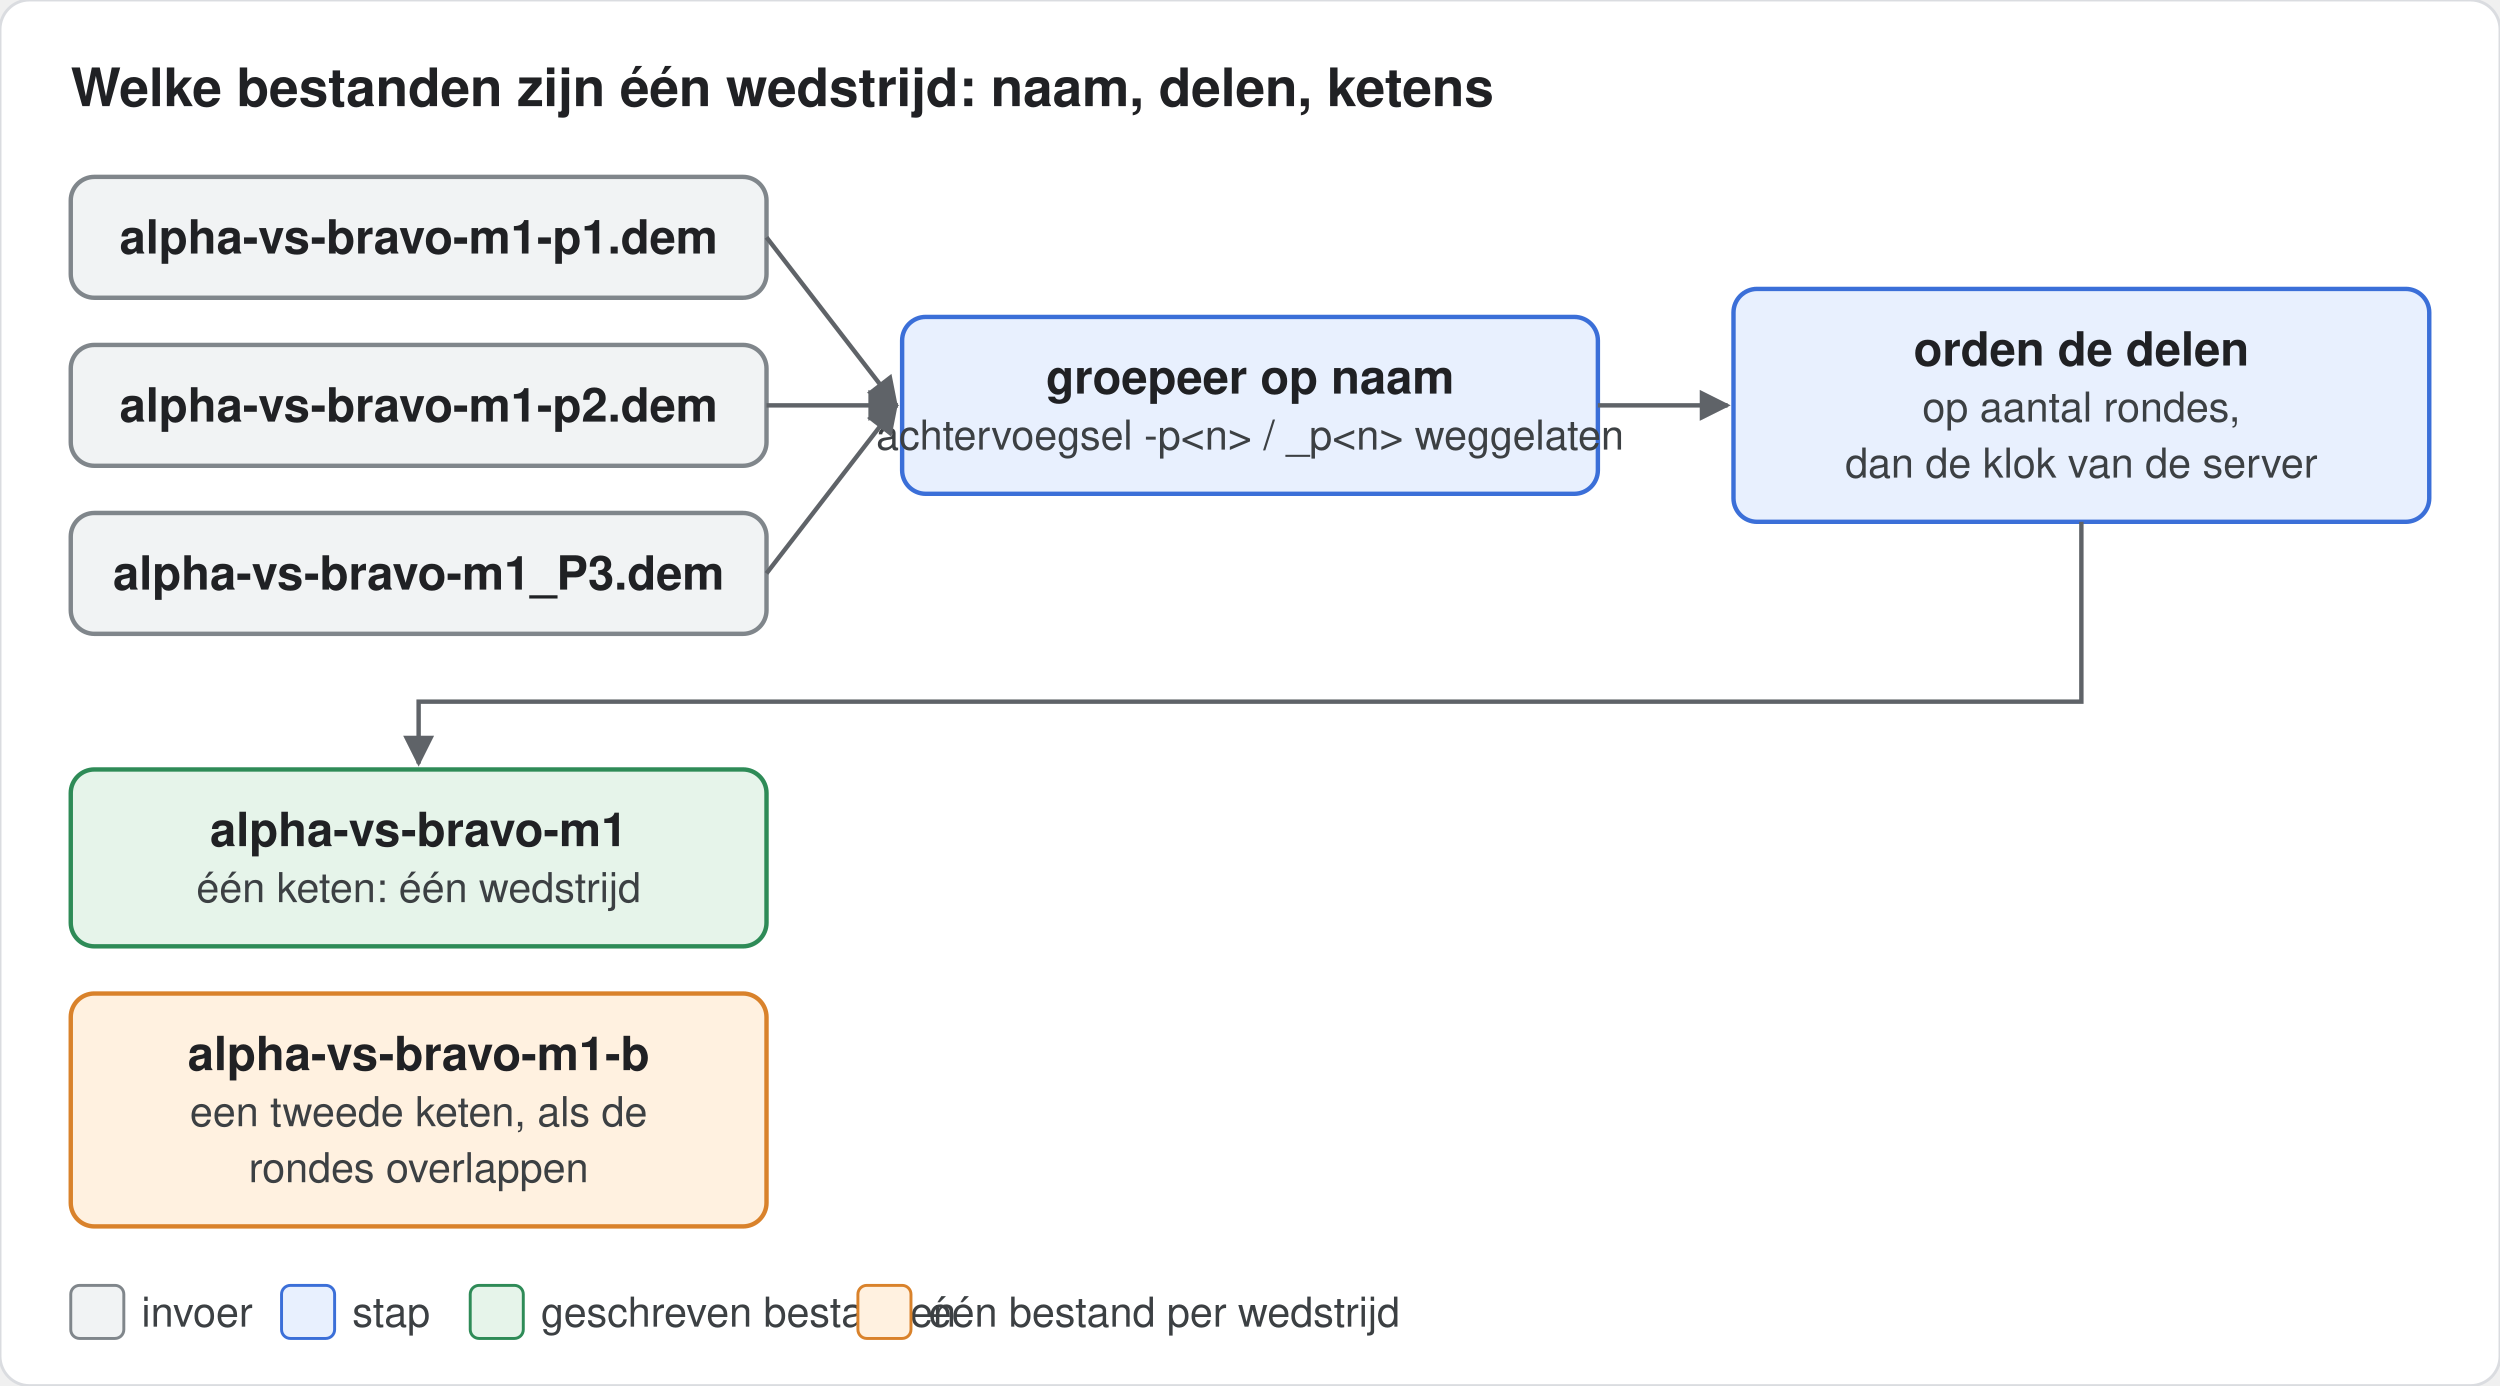
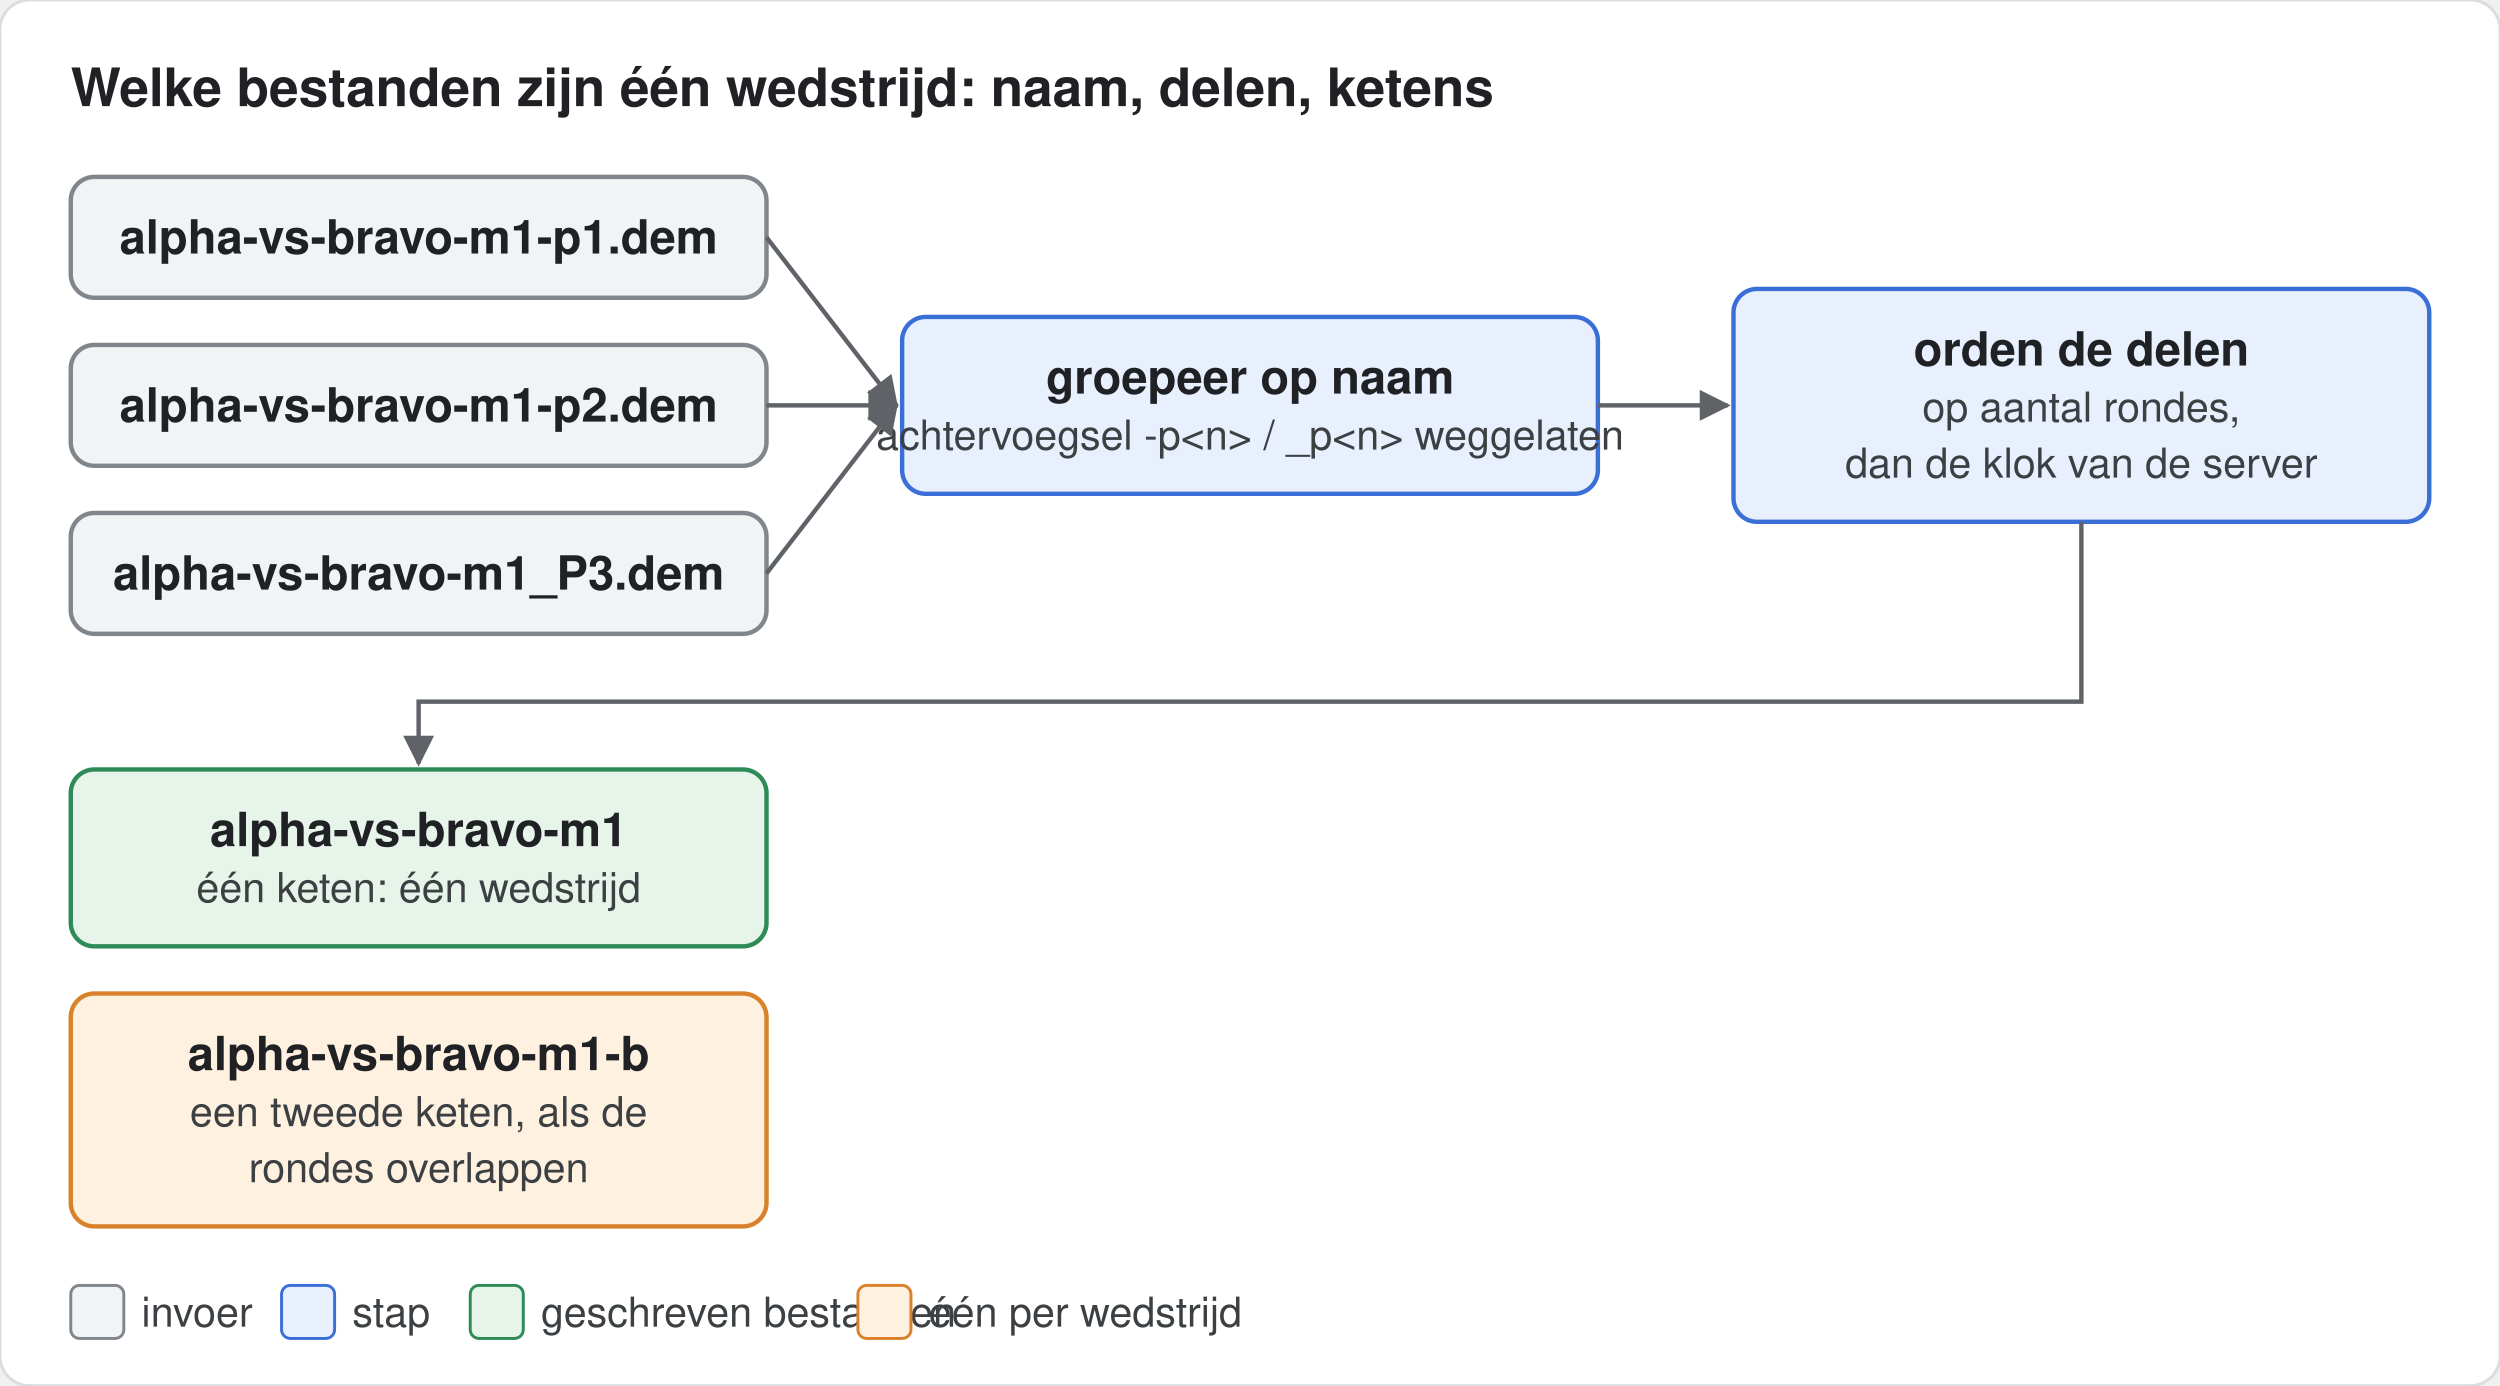
<svg xmlns="http://www.w3.org/2000/svg" width="848" height="470" viewBox="0 0 848 470" font-family="Segoe UI,Helvetica,Arial,sans-serif" role="img" aria-label="Which files are one match: name, parts, chains">
  <defs>
    <marker id="a" viewBox="0 0 10 10" refX="9" refY="5" markerWidth="7" markerHeight="7" orient="auto">
      <path d="M0,0 L10,5 L0,10 z" fill="#5f6368" />
    </marker>
  </defs>
  <rect width="848" height="470" rx="10" fill="#ffffff" stroke="#dadce0" />
  <text x="24" y="36" font-size="18" font-weight="600" fill="#202124">Welke bestanden zijn één wedstrijd: naam, delen, ketens</text>
  <rect x="24" y="60.0" width="236" height="41" rx="8" fill="#f1f3f4" stroke="#80868b" stroke-width="1.5" />
  <text x="142.0" y="86.0" text-anchor="middle" font-weight="600" font-size="16" fill="#202124">alpha-vs-bravo-m1-p1.dem</text>
  <rect x="24" y="117.0" width="236" height="41" rx="8" fill="#f1f3f4" stroke="#80868b" stroke-width="1.5" />
  <text x="142.0" y="143.0" text-anchor="middle" font-weight="600" font-size="16" fill="#202124">alpha-vs-bravo-m1-p2.dem</text>
  <rect x="24" y="174.0" width="236" height="41" rx="8" fill="#f1f3f4" stroke="#80868b" stroke-width="1.5" />
  <text x="142.0" y="200.0" text-anchor="middle" font-weight="600" font-size="16" fill="#202124">alpha-vs-bravo-m1_P3.dem</text>
  <rect x="306" y="107.5" width="236" height="60" rx="8" fill="#e8f0fe" stroke="#3b6fd8" stroke-width="1.5" />
  <text x="424.0" y="133.5" text-anchor="middle" font-weight="600" font-size="16" fill="#202124">groepeer op naam</text>
  <text x="424.0" y="152.5" text-anchor="middle" font-size="14" fill="#3c4043">achtervoegsel -p&lt;n&gt; / _p&lt;n&gt; weggelaten</text>
  <rect x="588" y="98.0" width="236" height="79" rx="8" fill="#e8f0fe" stroke="#3b6fd8" stroke-width="1.5" />
  <text x="706.0" y="124.0" text-anchor="middle" font-weight="600" font-size="16" fill="#202124">orden de delen</text>
  <text x="706.0" y="143.0" text-anchor="middle" font-size="14" fill="#3c4043">op aantal rondes,</text>
  <text x="706.0" y="162.0" text-anchor="middle" font-size="14" fill="#3c4043">dan de klok van de server</text>
  <line x1="260" y1="80.5" x2="304" y2="137.5" stroke="#5f6368" stroke-width="1.5" marker-end="url(#a)" />
  <line x1="260" y1="137.5" x2="304" y2="137.5" stroke="#5f6368" stroke-width="1.5" marker-end="url(#a)" />
  <line x1="260" y1="194.5" x2="304" y2="137.5" stroke="#5f6368" stroke-width="1.5" marker-end="url(#a)" />
  <line x1="542" y1="137.5" x2="586" y2="137.5" stroke="#5f6368" stroke-width="1.5" marker-end="url(#a)" />
  <path d="M706.0,177.0 V238.0 H142.0 V259.0" fill="none" stroke="#5f6368" stroke-width="1.5" marker-end="url(#a)" />
  <rect x="24" y="261.0" width="236" height="60" rx="8" fill="#e6f4ea" stroke="#2e8b57" stroke-width="1.5" />
  <text x="142.0" y="287.0" text-anchor="middle" font-weight="600" font-size="16" fill="#202124">alpha-vs-bravo-m1</text>
  <text x="142.0" y="306.0" text-anchor="middle" font-size="14" fill="#3c4043">één keten: één wedstrijd</text>
  <rect x="24" y="337.0" width="236" height="79" rx="8" fill="#fff1e0" stroke="#d9822b" stroke-width="1.5" />
  <text x="142.0" y="363.0" text-anchor="middle" font-weight="600" font-size="16" fill="#202124">alpha-vs-bravo-m1-b</text>
  <text x="142.0" y="382.0" text-anchor="middle" font-size="14" fill="#3c4043">een tweede keten, als de</text>
  <text x="142.0" y="401.0" text-anchor="middle" font-size="14" fill="#3c4043">rondes overlappen</text>
  <rect x="24" y="436" width="18" height="18" rx="3" fill="#f1f3f4" stroke="#80868b" />
  <text x="48" y="450" font-size="14" fill="#3c4043">invoer</text>
  <rect x="95.5" y="436" width="18" height="18" rx="3" fill="#e8f0fe" stroke="#3b6fd8" />
  <text x="119.5" y="450" font-size="14" fill="#3c4043">stap</text>
  <rect x="159.5" y="436" width="18" height="18" rx="3" fill="#e6f4ea" stroke="#2e8b57" />
  <text x="183.5" y="450" font-size="14" fill="#3c4043">geschreven bestanden</text>
  <rect x="291.0" y="436" width="18" height="18" rx="3" fill="#fff1e0" stroke="#d9822b" />
-   <text x="315.0" y="450" font-size="14" fill="#3c4043">één bestand per wedstrijd</text>
+   <text x="315.0" y="450" font-size="14" fill="#3c4043">één per wedstrijd</text>
</svg>
